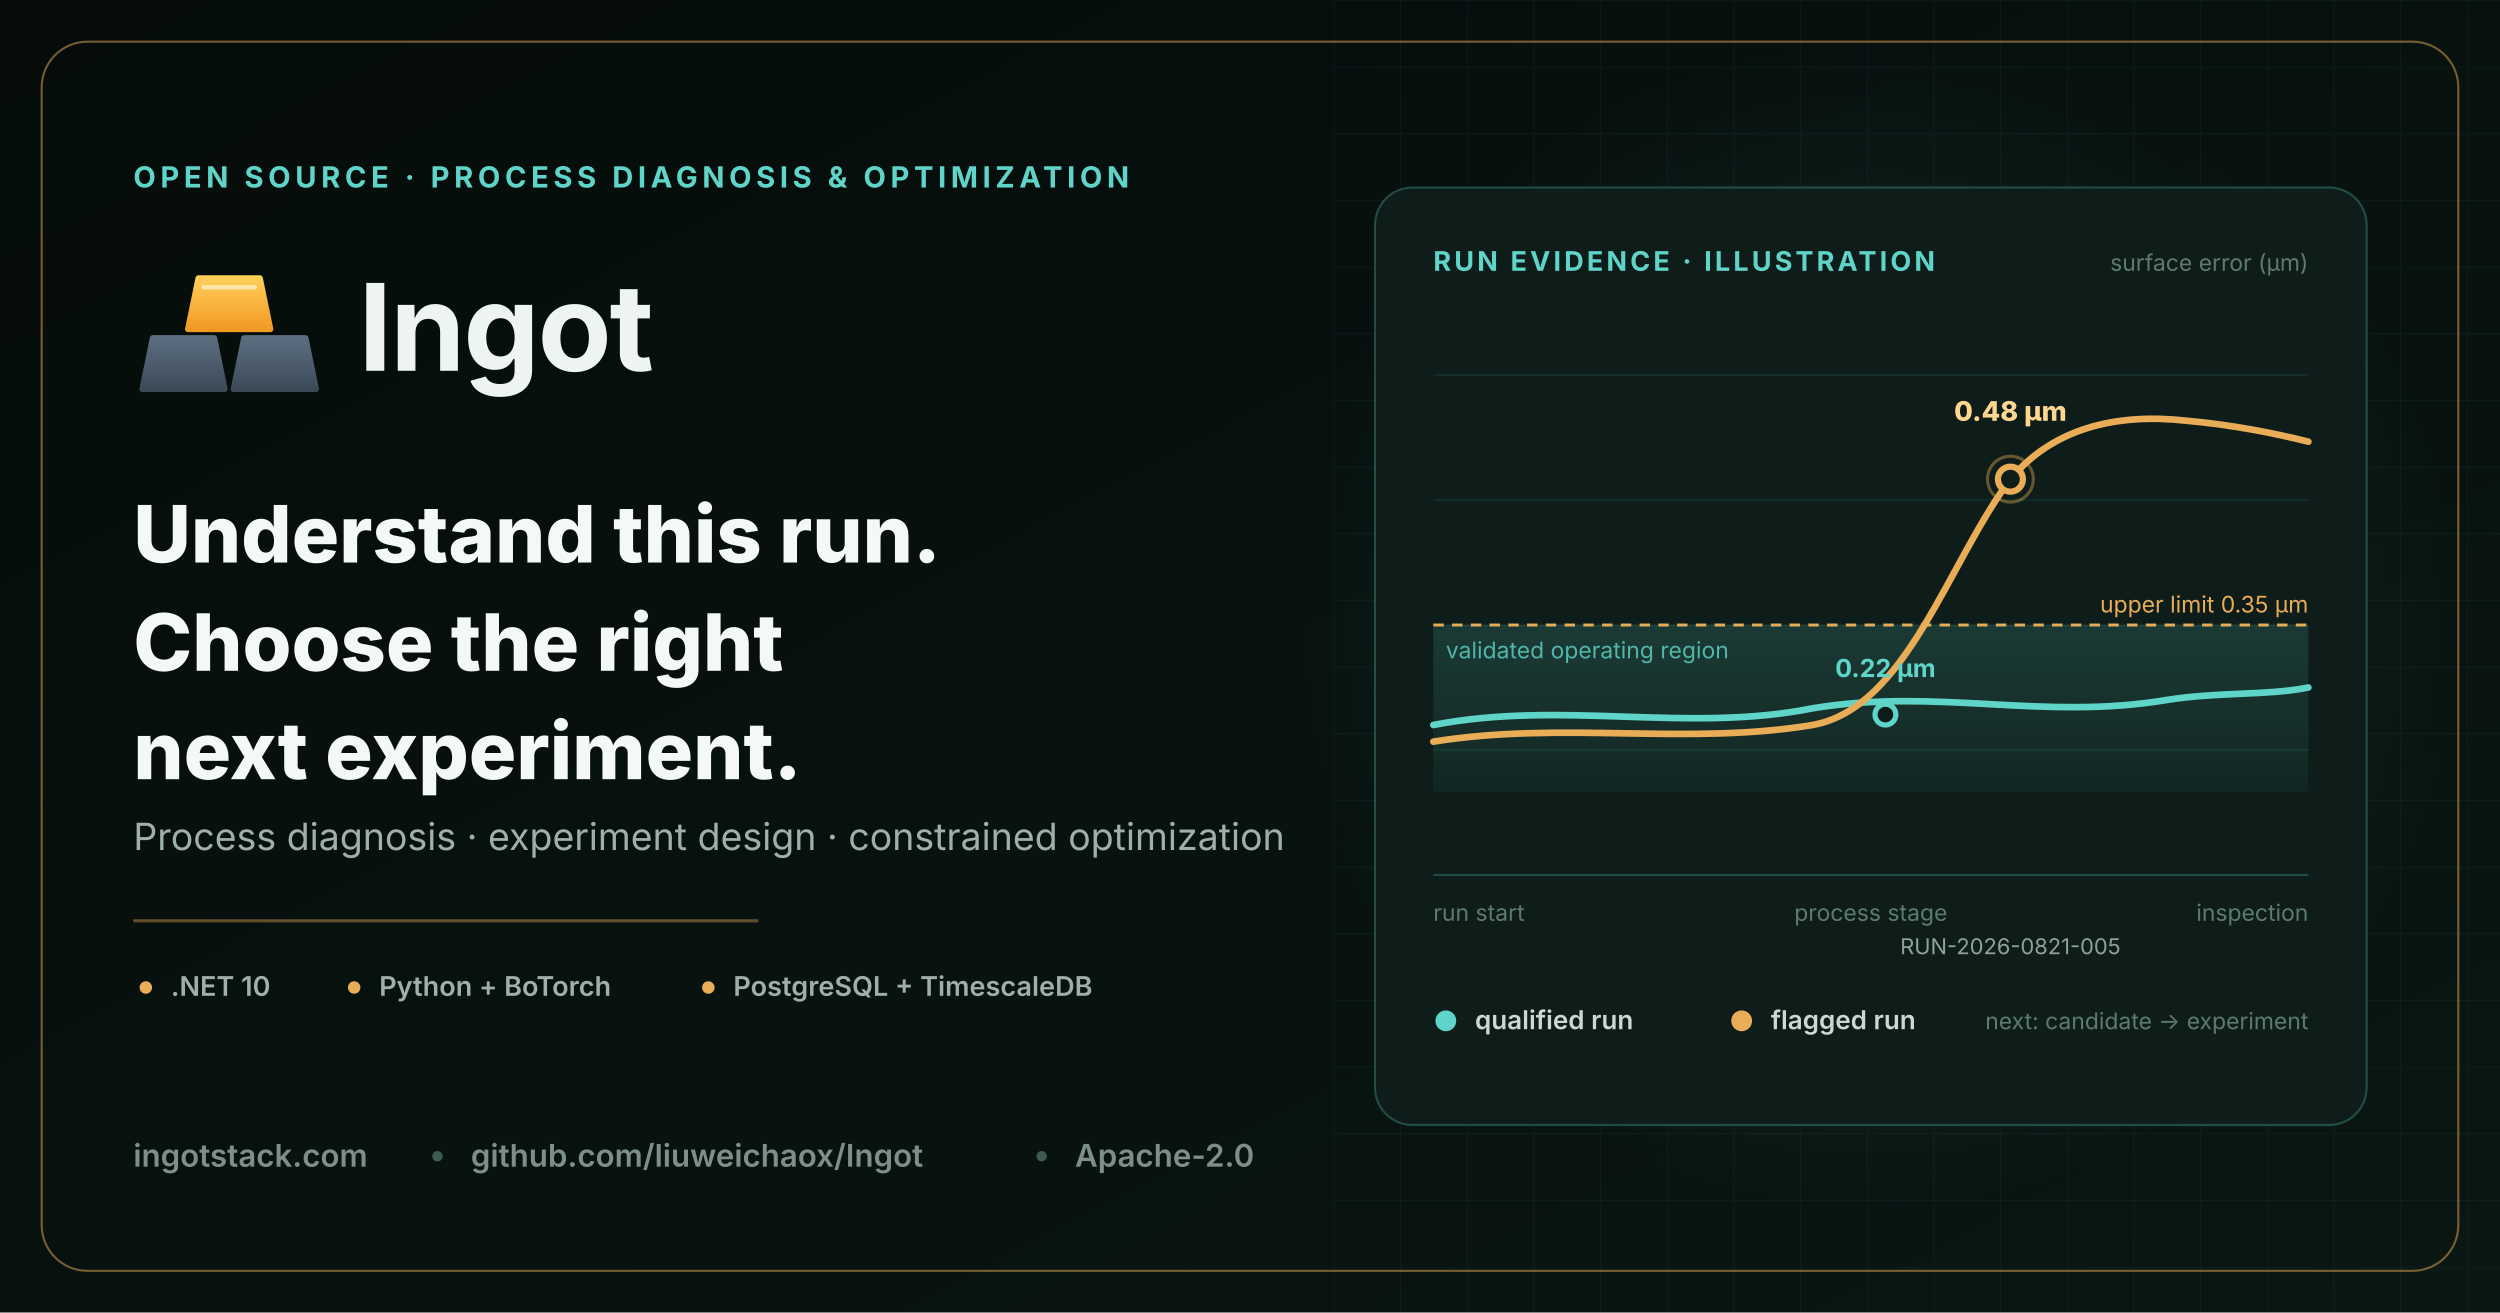
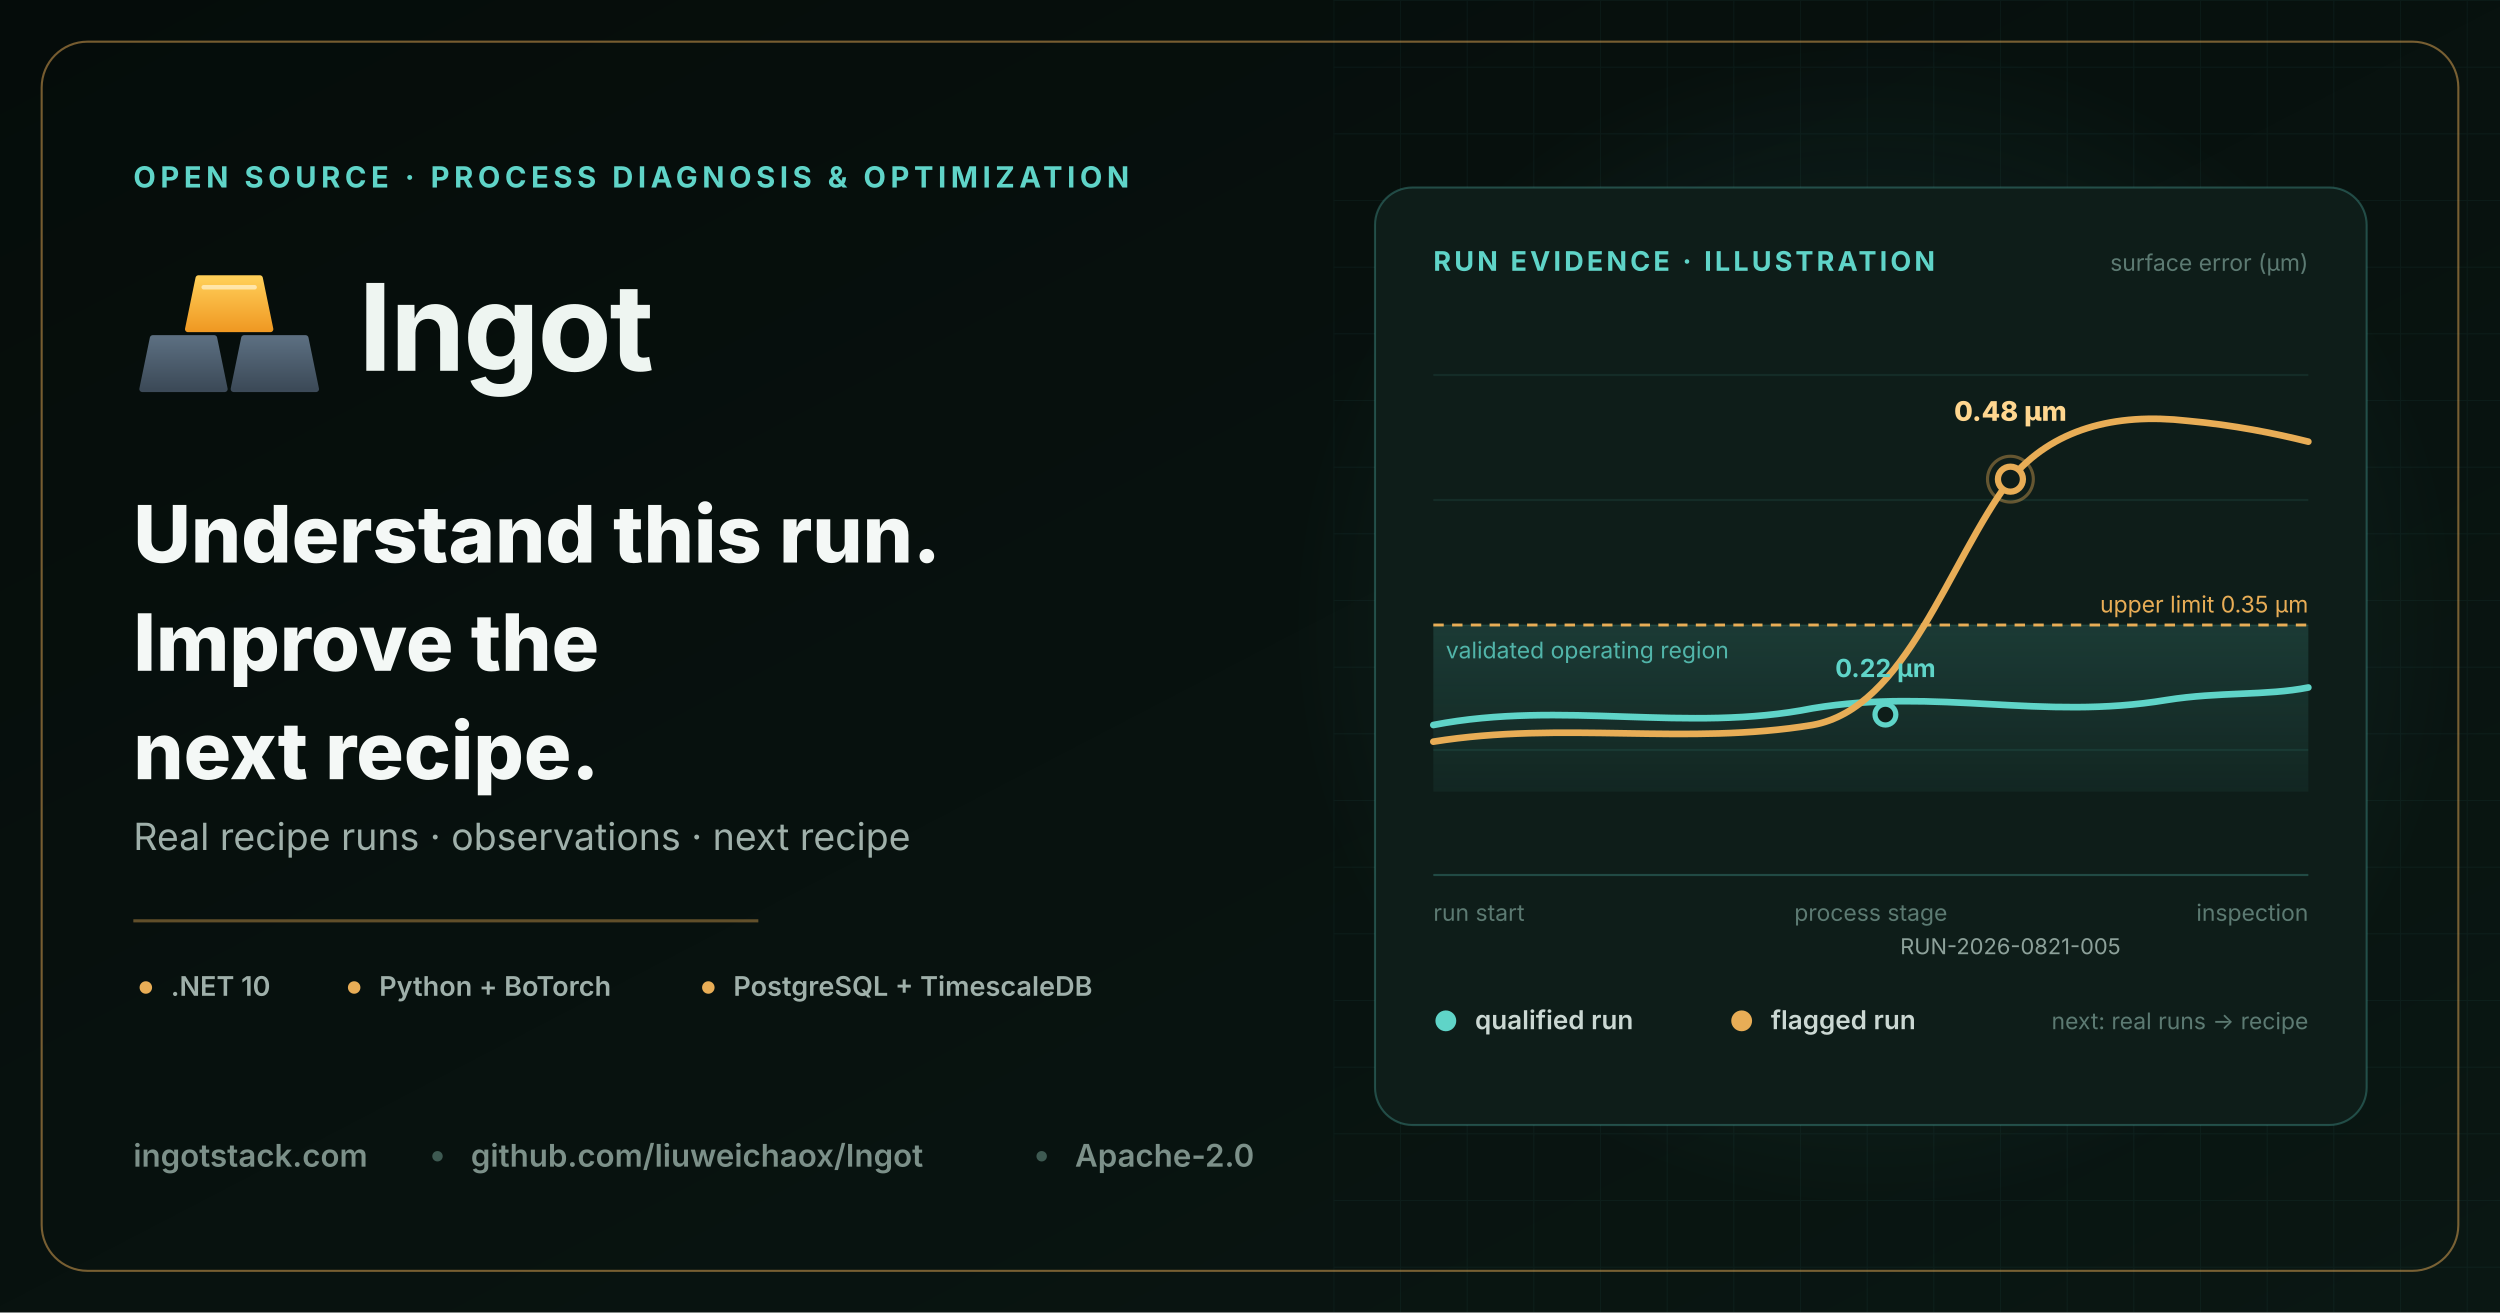
<svg xmlns="http://www.w3.org/2000/svg" viewBox="0 0 1200 630" font-family="Inter, 'PingFang SC', 'Microsoft YaHei', system-ui, sans-serif">
  <defs>
    <linearGradient id="bg" x1="0" y1="0" x2="1" y2="1">
      <stop stop-color="#050C0A" />
      <stop offset="1" stop-color="#0A1713" />
    </linearGradient>
    <linearGradient id="gold" x1="0" y1="0" x2="0" y2="1">
      <stop offset="0" stop-color="#FFCE57" />
      <stop offset="1" stop-color="#F09A24" />
    </linearGradient>
    <linearGradient id="steel" x1="0" y1="0" x2="0" y2="1">
      <stop offset="0" stop-color="#5B6E80" />
      <stop offset="1" stop-color="#3C4A58" />
    </linearGradient>
    <radialGradient id="halo" cx="0.5" cy="0.5" r="0.5">
      <stop stop-color="#5FD4C8" stop-opacity="0.16" />
      <stop offset="1" stop-color="#5FD4C8" stop-opacity="0" />
    </radialGradient>
    <linearGradient id="band" x1="0" y1="0" x2="0" y2="1">
      <stop stop-color="#5FD4C8" stop-opacity="0.16" />
      <stop offset="1" stop-color="#5FD4C8" stop-opacity="0.05" />
    </linearGradient>
    <pattern id="grid" width="32" height="32" patternUnits="userSpaceOnUse">
      <path d="M32 0H0V32" fill="none" stroke="#5FD4C8" stroke-opacity="0.05" />
    </pattern>
  </defs>
  <rect width="1200" height="630" fill="url(#bg)" />
  <rect x="640" width="560" height="630" fill="url(#grid)" />
  <circle cx="900" cy="300" r="280" fill="url(#halo)" />
  <rect x="20" y="20" width="1160" height="590" rx="22" fill="none" stroke="#E8AD56" stroke-opacity="0.5" />
  <text x="64" y="90" font-size="14" font-weight="700" fill="#5FD4C8" letter-spacing="2.2">OPEN SOURCE · PROCESS DIAGNOSIS &amp; OPTIMIZATION</text>
  <g transform="translate(64,112)">
    <svg width="92" height="92" viewBox="0 0 128 128">
      <g stroke-linejoin="round">
        <path d="M43.5 30 H84.5 L91.5 64 H36.5 Z" fill="url(#gold)" stroke="url(#gold)" stroke-width="4" />
        <path d="M47 36 H81" fill="none" stroke="#FFEDC0" stroke-width="3" stroke-linecap="round" opacity="0.8" />
        <path d="M13 70 H54 L61 104 H6 Z" fill="url(#steel)" stroke="url(#steel)" stroke-width="4" />
        <path d="M74 70 H115 L122 104 H67 Z" fill="url(#steel)" stroke="url(#steel)" stroke-width="4" />
      </g>
    </svg>
    <text x="108" y="66" font-size="58" font-weight="700" letter-spacing="-1" fill="#EEF5F1">Ingot</text>
  </g>
  <g transform="translate(64,270)">
    <text y="0" font-size="38" font-weight="800" fill="#F4F8F6">Understand this run.</text>
-     <text y="52" font-size="38" font-weight="800" fill="#F4F8F6">Choose the right</text>
-     <text y="104" font-size="38" font-weight="800" fill="#F4F8F6">next experiment.</text>
+     <text y="52" font-size="38" font-weight="800" fill="#F4F8F6">Improve the</text>
+     <text y="104" font-size="38" font-weight="800" fill="#F4F8F6">next recipe.</text>
  </g>
-   <text x="64" y="408" font-size="18" fill="#9FB0AA">Process diagnosis · experiment design · constrained optimization</text>
+   <text x="64" y="408" font-size="18" fill="#9FB0AA">Real recipe runs · observations · next recipe</text>
  <path d="M64 442h300" stroke="#E8AD56" stroke-opacity="0.4" stroke-width="1.5" />
  <g font-size="13" font-weight="600" fill="#9FB0AA">
    <circle cx="70" cy="474" r="3" fill="#E8AD56" />
    <text x="82" y="478">.NET 10</text>
    <circle cx="170" cy="474" r="3" fill="#E8AD56" />
    <text x="182" y="478">Python + BoTorch</text>
    <circle cx="340" cy="474" r="3" fill="#E8AD56" />
    <text x="352" y="478">PostgreSQL + TimescaleDB</text>
  </g>
  <g font-size="15" font-weight="600" fill="#7C9089">
    <text x="64" y="560">ingotstack.com</text>
    <circle cx="210" cy="555" r="2.5" fill="#3E5A52" />
    <text x="226" y="560">github.com/liuweichaox/Ingot</text>
    <circle cx="500" cy="555" r="2.5" fill="#3E5A52" />
    <text x="516" y="560">Apache-2.0</text>
  </g>
  <g transform="translate(660,90)">
    <rect width="476" height="450" rx="18" fill="#0E1D19" stroke="#5FD4C8" stroke-opacity="0.28" />
    <text x="28" y="40" font-size="13" font-weight="700" fill="#5FD4C8" letter-spacing="1.5">RUN EVIDENCE · ILLUSTRATION</text>
    <text x="448" y="40" font-size="11" fill="#5C7A72" text-anchor="end">surface error (μm)</text>
    <g stroke="#5FD4C8" stroke-opacity="0.08">
      <line x1="28" y1="90" x2="448" y2="90" />
      <line x1="28" y1="150" x2="448" y2="150" />
      <line x1="28" y1="210" x2="448" y2="210" />
      <line x1="28" y1="270" x2="448" y2="270" />
      <line x1="28" y1="330" x2="448" y2="330" />
    </g>
    <rect x="28" y="210" width="420" height="80" fill="url(#band)" />
    <line x1="28" y1="210" x2="448" y2="210" stroke="#E8AD56" stroke-width="1.4" stroke-dasharray="5 4" />
    <text x="448" y="204" font-size="11" fill="#E8AD56" text-anchor="end">upper limit 0.35 μm</text>
    <text x="34" y="226" font-size="11" fill="#5FD4C8" fill-opacity="0.8">validated operating region</text>
    <path d="M28,258 C90,246 150,262 210,250 C270,240 320,256 380,246 C405,242 428,244 448,240" fill="none" stroke="#5FD4C8" stroke-width="3.2" stroke-linecap="round" />
    <path d="M28,266 C90,256 150,268 210,258 C255,250 275,180 305,140 C325,116 355,108 390,112 C412,114 432,118 448,122" fill="none" stroke="#E8AD56" stroke-width="3.2" stroke-linecap="round" />
    <circle cx="245" cy="253" r="5" fill="#0E1D19" stroke="#5FD4C8" stroke-width="2.5" />
    <text x="245" y="235" font-size="12" font-weight="700" fill="#5FD4C8" text-anchor="middle">0.22 μm</text>
    <circle cx="305" cy="140" r="6" fill="#0E1D19" stroke="#E8AD56" stroke-width="3" />
    <circle cx="305" cy="140" r="11" fill="none" stroke="#E8AD56" stroke-opacity="0.4" stroke-width="1.5" />
    <text x="305" y="112" font-size="13" font-weight="800" fill="#FFD68F" text-anchor="middle">0.48 μm</text>
    <text x="305" y="368" font-size="10.5" fill="#8DA19A" text-anchor="middle">RUN-2026-0821-005</text>
    <line x1="28" y1="330" x2="448" y2="330" stroke="#5FD4C8" stroke-opacity="0.18" />
    <text x="28" y="352" font-size="11" fill="#5C7A72">run start</text>
    <text x="448" y="352" font-size="11" fill="#5C7A72" text-anchor="end">inspection</text>
    <text x="238" y="352" font-size="11" fill="#5C7A72" text-anchor="middle">process stage</text>
    <g font-size="12.5" font-weight="600">
      <circle cx="34" cy="400" r="5" fill="#5FD4C8" />
      <text x="48" y="404" fill="#CBD8D3">qualified run</text>
      <circle cx="176" cy="400" r="5" fill="#E8AD56" />
      <text x="190" y="404" fill="#CBD8D3">flagged run</text>
    </g>
-     <text x="448" y="404" font-size="11" fill="#5C7A72" text-anchor="end">next: candidate → experiment</text>
+     <text x="448" y="404" font-size="11" fill="#5C7A72" text-anchor="end">next: real runs → recipe</text>
  </g>
</svg>
